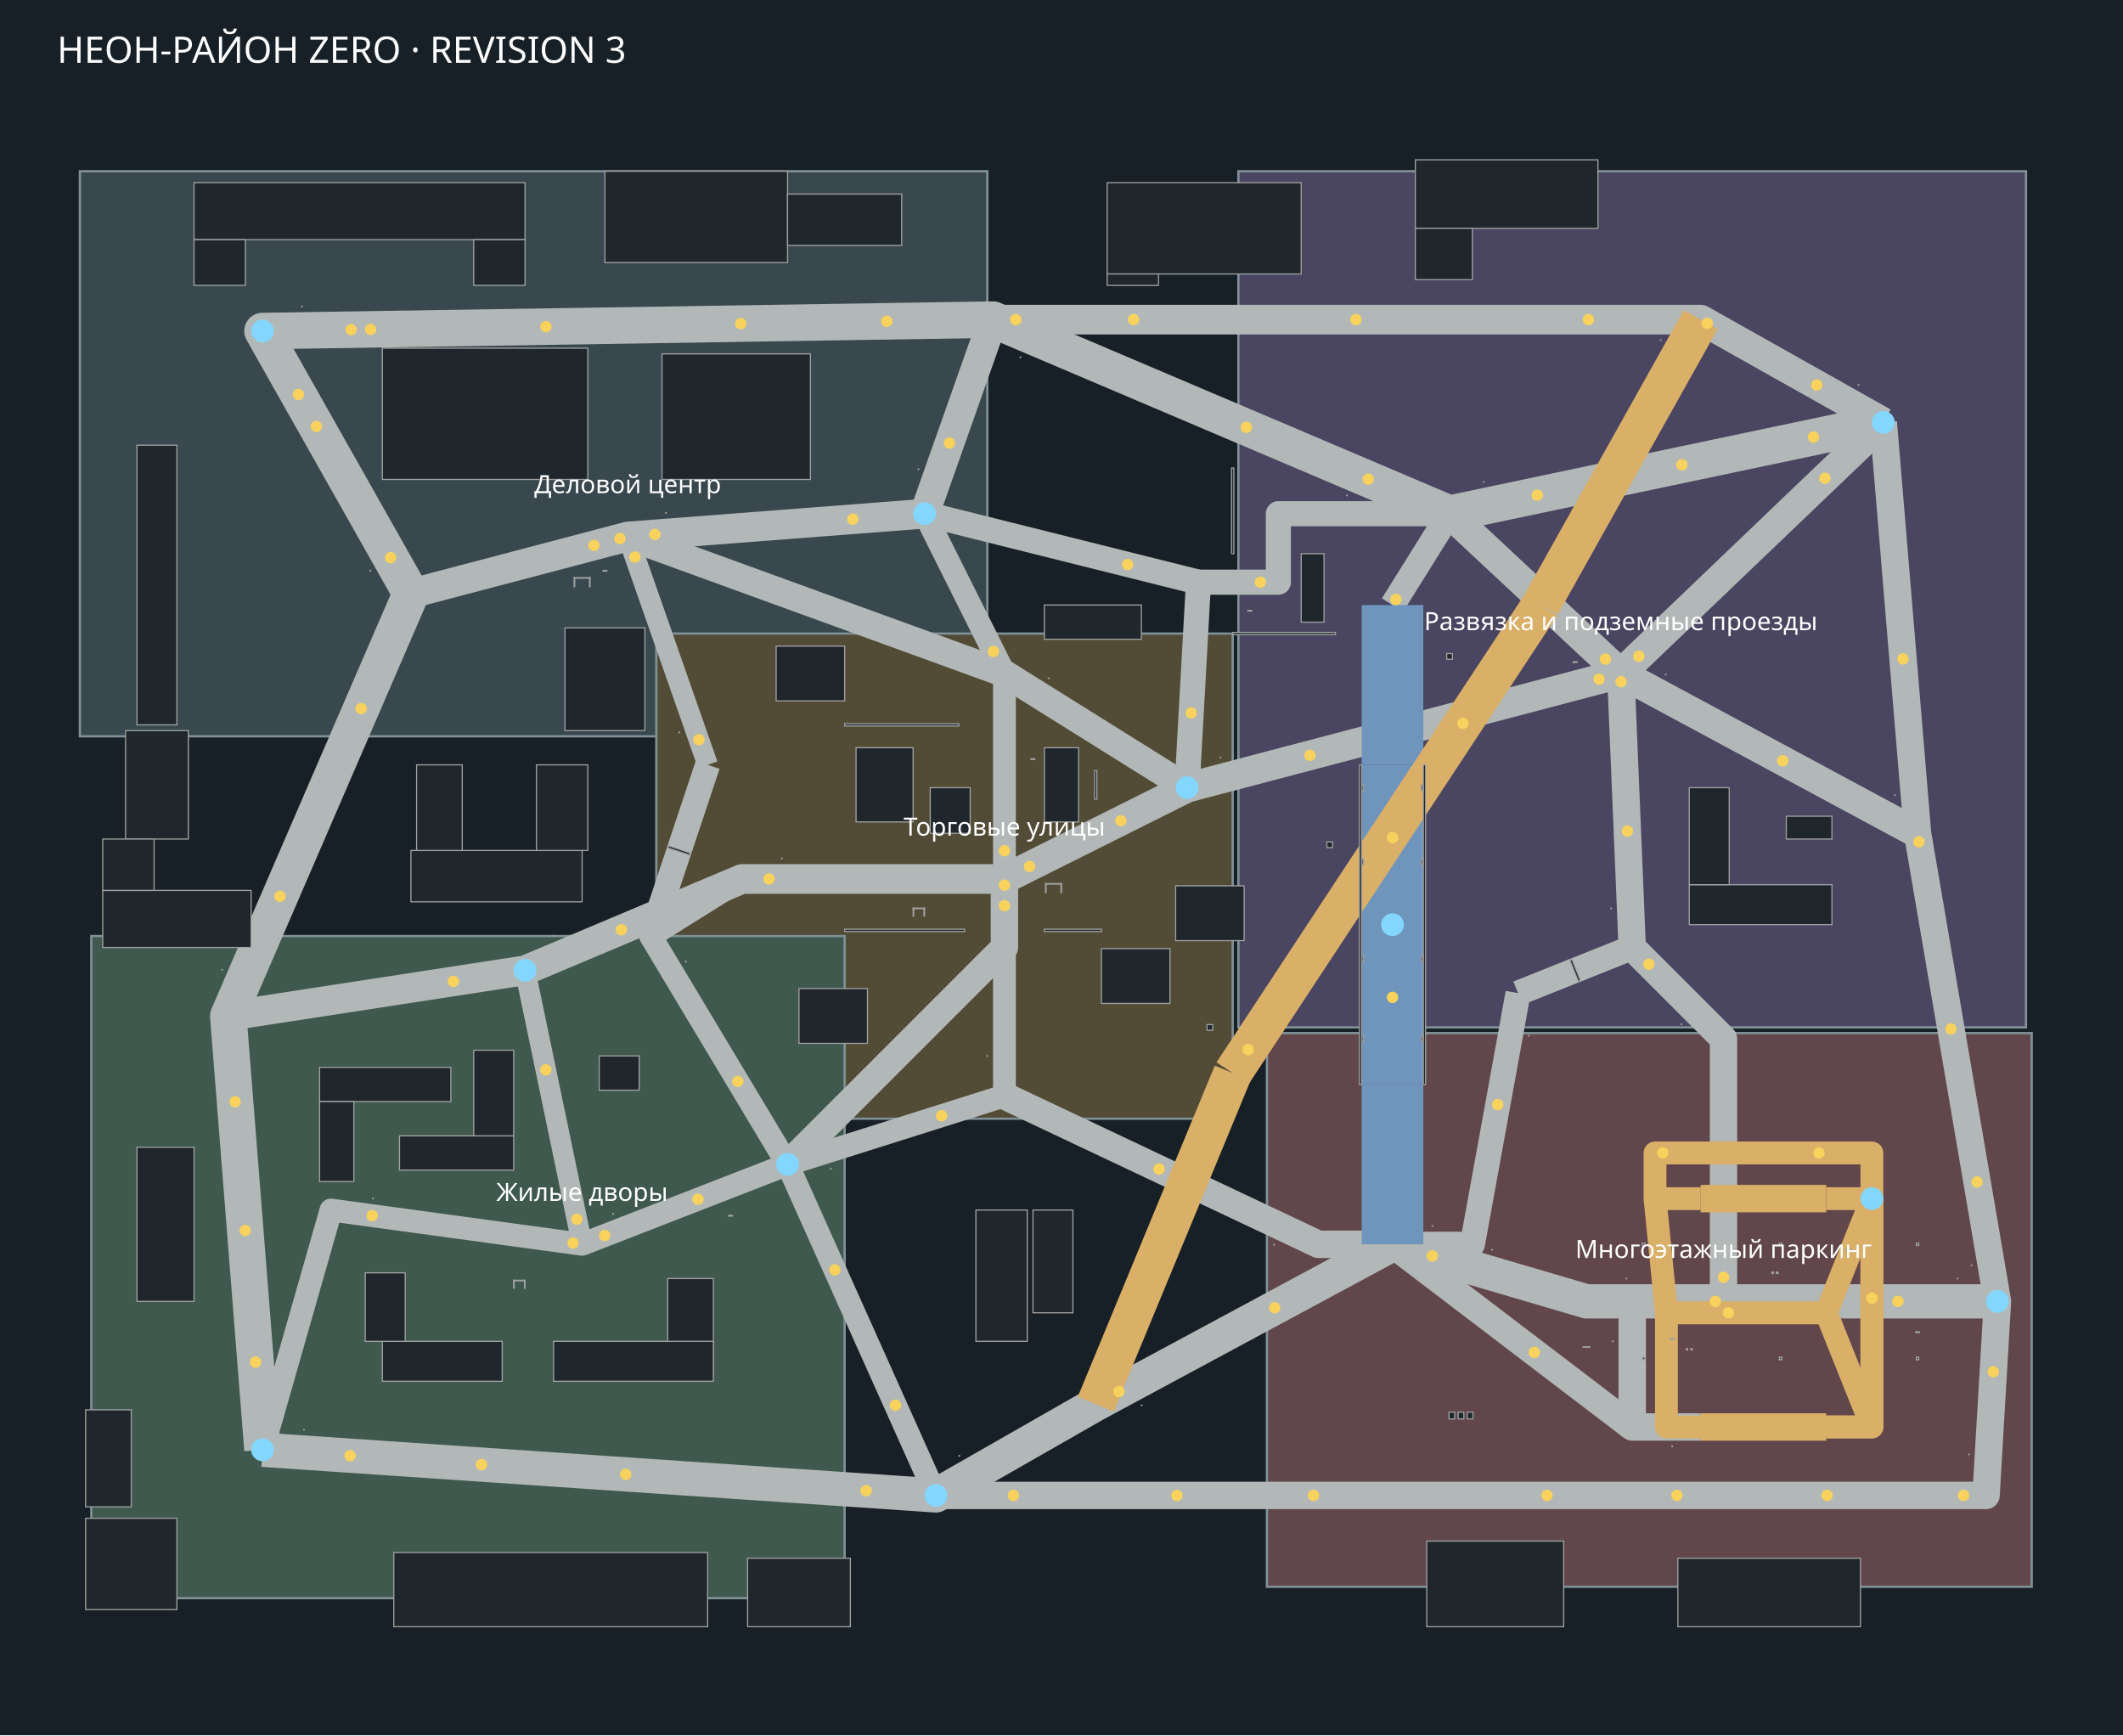
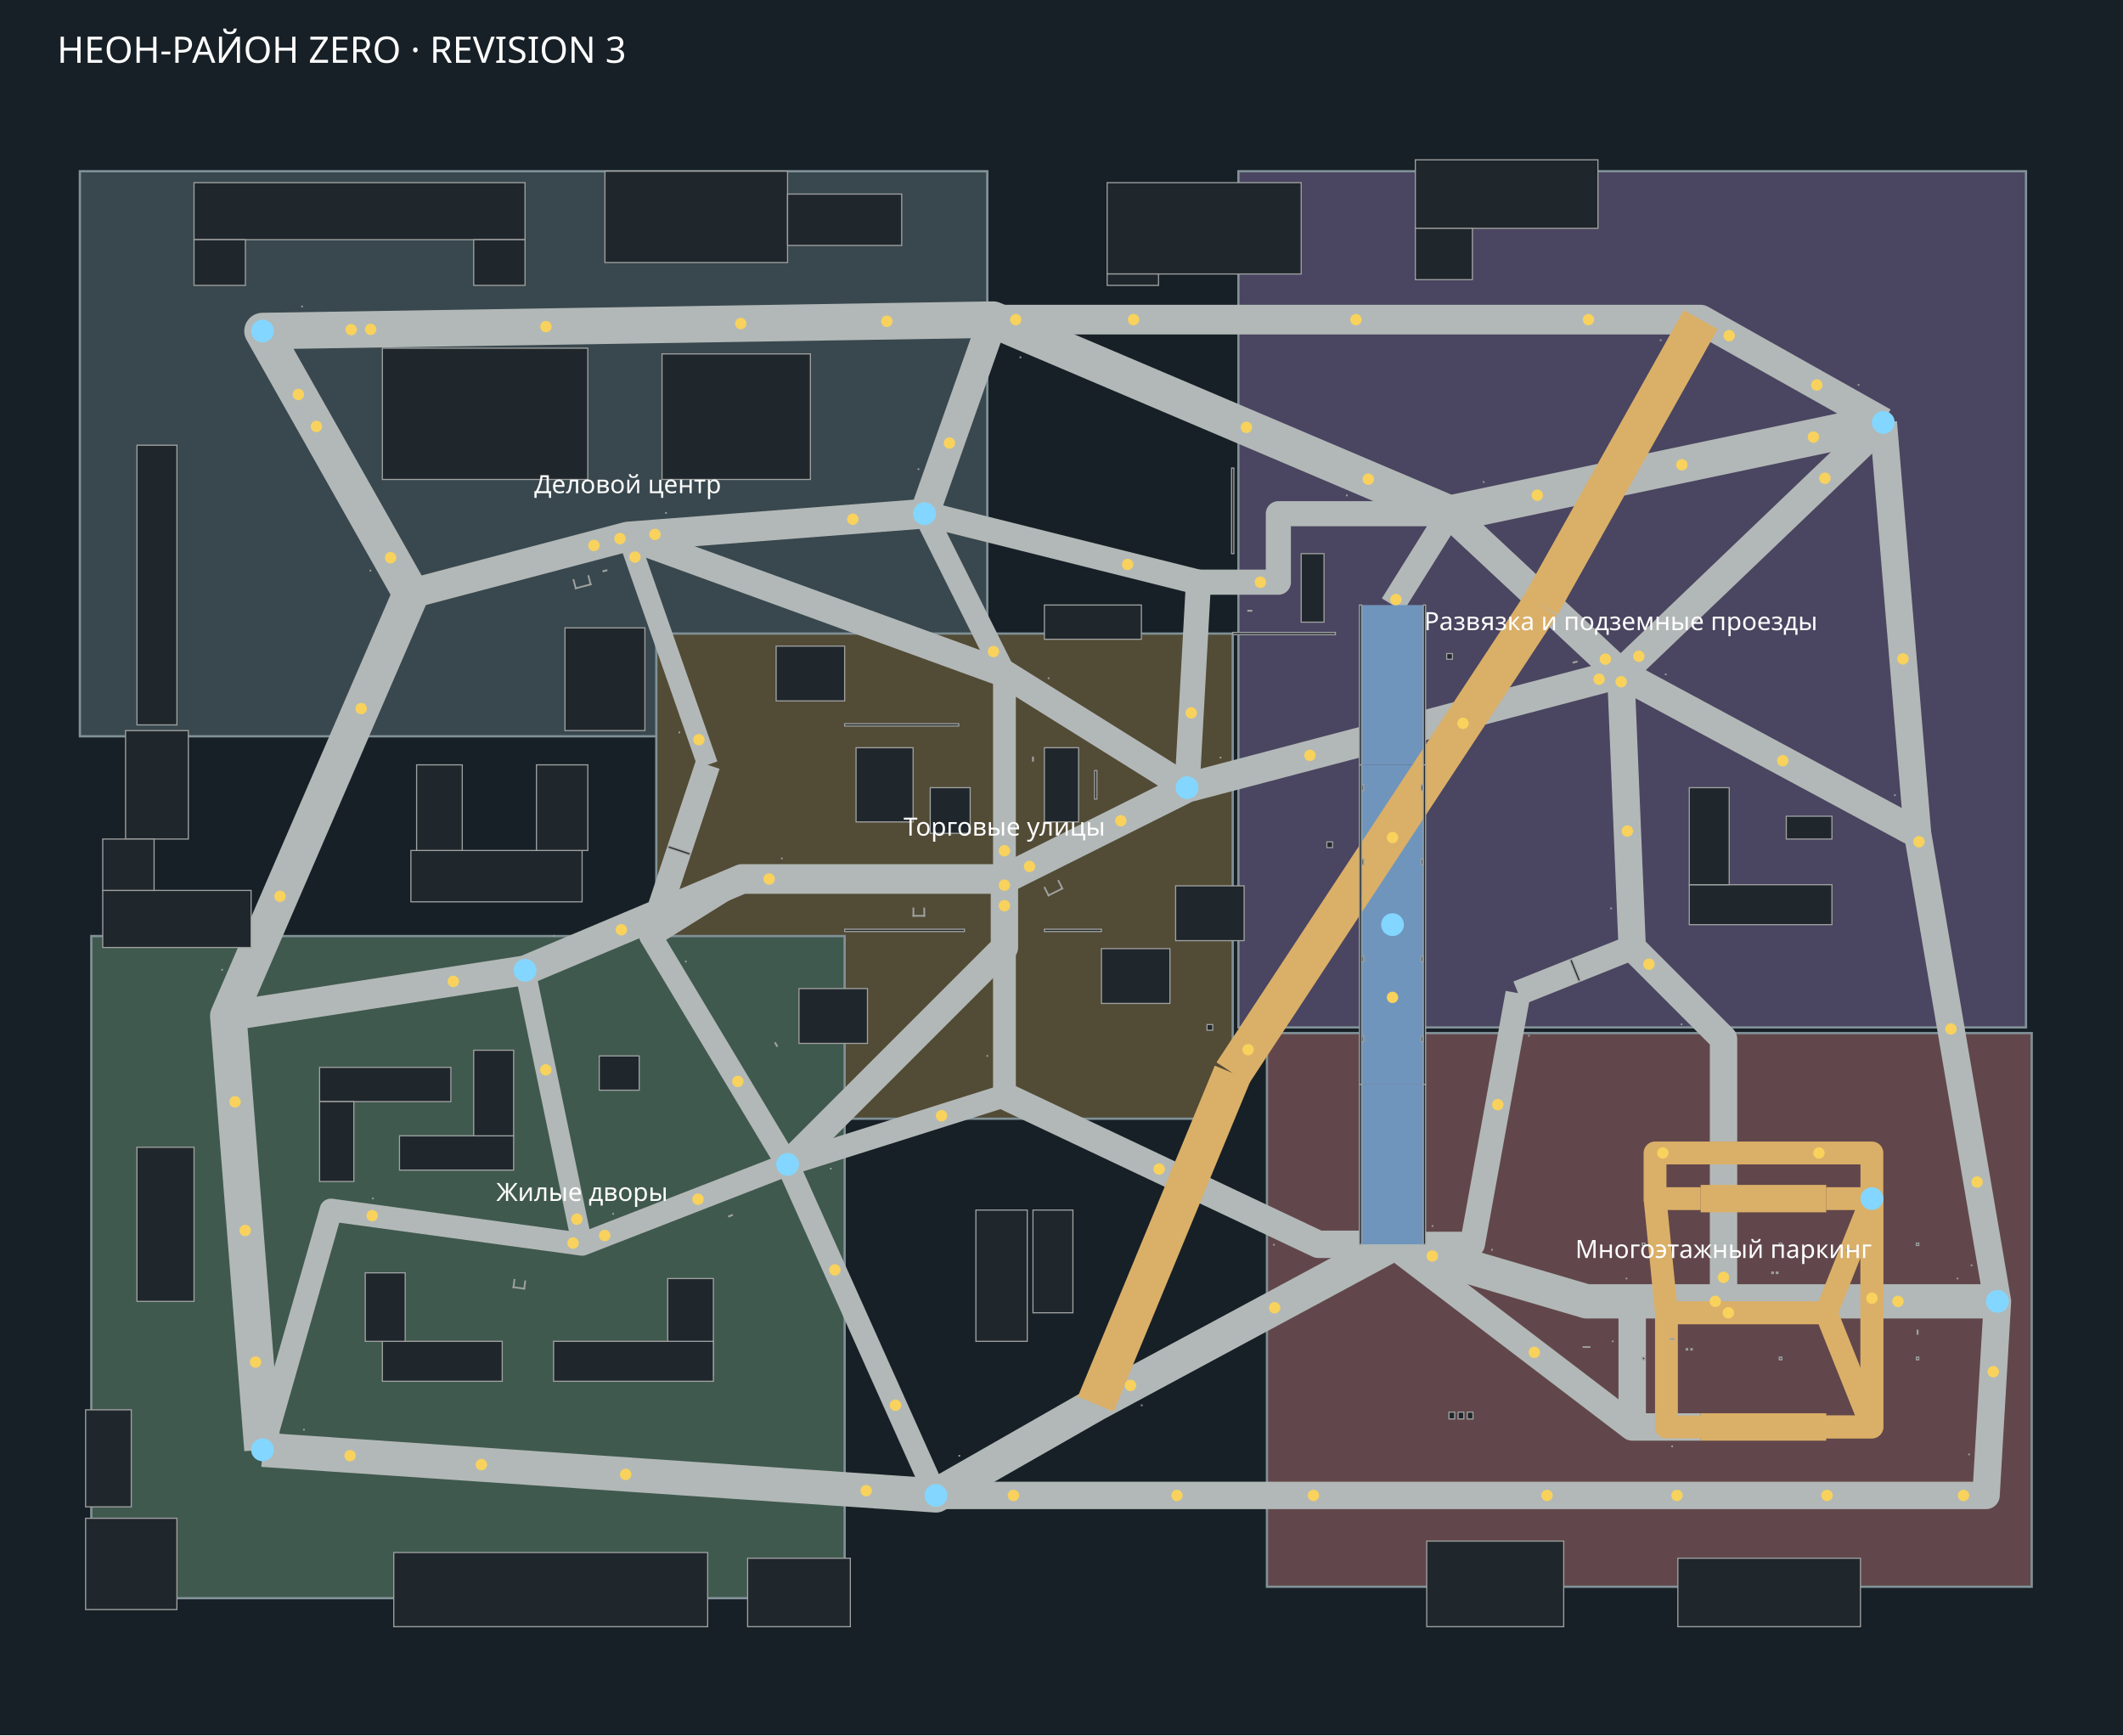
<svg xmlns="http://www.w3.org/2000/svg" viewBox="-30 -90 1860 1520">
  <rect x="-30" y="-90" width="1860" height="1520" fill="#172026" />
  <text x="20" y="-35" fill="white" font-size="32" font-family="sans-serif">НЕОН-РАЙОН ZERO · REVISION 3</text>
  <g transform="translate(0 1400) scale(1 -1)">
    <polygon points="40.0,845.0 835.0,845.0 835.0,1340.0 40.0,1340.0" fill="#39484e" stroke="#809197" stroke-width="2" />
    <polygon points="545.0,510.0 1050.0,510.0 1050.0,935.0 545.0,935.0" fill="#524b36" stroke="#809197" stroke-width="2" />
    <polygon points="50.0,90.0 710.0,90.0 710.0,670.0 50.0,670.0" fill="#40594e" stroke="#809197" stroke-width="2" />
    <polygon points="1055.0,590.0 1745.0,590.0 1745.0,1340.0 1055.0,1340.0" fill="#4a4560" stroke="#809197" stroke-width="2" />
    <polygon points="1080.0,100.0 1750.0,100.0 1750.0,585.0 1080.0,585.0" fill="#61474b" stroke="#809197" stroke-width="2" />
    <polyline points="200,220 790,180 930,260 1190,400 1360,350 1480,350 1600,350 1720,350" stroke="#b2b8b7" stroke-width="30" fill="none" stroke-linejoin="round" />
    <polyline points="790,180 1710,180 1720,350 1650,760 1620,1120" stroke="#b2b8b7" stroke-width="24" fill="none" stroke-linejoin="round" />
    <polyline points="200,220 170,600 330,970 200,1200 840,1210 1240,1040 1620,1120" stroke="#b2b8b7" stroke-width="32" fill="none" stroke-linejoin="round" />
    <polyline points="170,600 430,640 620,720 750,720 850,720 1010,800 1390,900 1650,760" stroke="#b2b8b7" stroke-width="26" fill="none" stroke-linejoin="round" />
    <polyline points="330,970 520,1020 780,1040 840,1210" stroke="#b2b8b7" stroke-width="26" fill="none" stroke-linejoin="round" />
    <polyline points="520,1020 850,900 1010,800" stroke="#b2b8b7" stroke-width="24" fill="none" stroke-linejoin="round" />
    <polyline points="850,720 850,900 780,1040" stroke="#b2b8b7" stroke-width="20" fill="none" stroke-linejoin="round" />
    <polyline points="620,720 540,670 660,470 850,530 850,720" stroke="#b2b8b7" stroke-width="20" fill="none" stroke-linejoin="round" />
    <polyline points="660,470 850,660 850,720" stroke="#b2b8b7" stroke-width="24" fill="none" stroke-linejoin="round" />
    <polyline points="200,220 260,430 480,400 660,470 790,180" stroke="#b2b8b7" stroke-width="20" fill="none" stroke-linejoin="round" />
    <polyline points="480,400 430,640" stroke="#b2b8b7" stroke-width="18" fill="none" stroke-linejoin="round" />
    <polyline points="1010,800 1020,980 1090,980 1090,1040 1240,1040 1190,960" stroke="#b2b8b7" stroke-width="22" fill="none" stroke-linejoin="round" />
    <polyline points="1020,980 780,1040" stroke="#b2b8b7" stroke-width="22" fill="none" stroke-linejoin="round" />
    <polyline points="1240,1040 1390,900 1620,1120" stroke="#b2b8b7" stroke-width="26" fill="none" stroke-linejoin="round" />
    <polyline points="1480,350 1480,580 1400,660 1390,900" stroke="#b2b8b7" stroke-width="24" fill="none" stroke-linejoin="round" />
    <polyline points="1190,400 1125,400 850,530" stroke="#b2b8b7" stroke-width="24" fill="none" stroke-linejoin="round" />
    <polyline points="1190,400 1400,240 1460,240" stroke="#b2b8b7" stroke-width="24" fill="none" stroke-linejoin="round" />
    <polyline points="1480,350 1400,350 1400,240" stroke="#b2b8b7" stroke-width="24" fill="none" stroke-linejoin="round" />
    <polyline points="1570,240 1610,240 1610,440 1610,480 1420,480 1420,440 1460,440" stroke="#daaf68" stroke-width="20" fill="none" stroke-linejoin="round" />
    <polyline points="1420,440 1430,340 1570,340 1610,240" stroke="#daaf68" stroke-width="20" fill="none" stroke-linejoin="round" />
    <polyline points="1570,440 1610,440 1610,240 1430,240 1430,340 1570,340 1610,440" stroke="#daaf68" stroke-width="20" fill="none" stroke-linejoin="round" />
    <polyline points="1620,1120 1460,1210 840,1210" stroke="#b2b8b7" stroke-width="26" fill="none" stroke-linejoin="round" />
    <polyline points="540,670 620,720" stroke="#b2b8b7" stroke-width="18" fill="none" stroke-linejoin="round" />
    <polyline points="590,820 520,1020" stroke="#b2b8b7" stroke-width="18" fill="none" stroke-linejoin="round" />
    <polyline points="1300,620 1260,400 1190,400" stroke="#b2b8b7" stroke-width="22" fill="none" stroke-linejoin="round" />
    <polyline points="1400,660 1480,580" stroke="#b2b8b7" stroke-width="22" fill="none" stroke-linejoin="round" />
    <polyline points="1190,960 1190,820" stroke="#7095bc" stroke-width="54" fill="none" stroke-linejoin="round" />
    <polyline points="1190,820 1190,680 1190,540" stroke="#7095bc" stroke-width="54" fill="none" stroke-linejoin="round" />
    <polyline points="1190,540 1190,400" stroke="#7095bc" stroke-width="54" fill="none" stroke-linejoin="round" />
    <polyline points="1460,240 1570,240" stroke="#daaf68" stroke-width="24" fill="none" stroke-linejoin="round" />
    <polyline points="1460,440 1570,440" stroke="#daaf68" stroke-width="24" fill="none" stroke-linejoin="round" />
    <polyline points="930,260 1050,550" stroke="#daaf68" stroke-width="34" fill="none" stroke-linejoin="round" />
    <polyline points="1050,550 1320,960" stroke="#daaf68" stroke-width="34" fill="none" stroke-linejoin="round" />
    <polyline points="1320,960 1460,1210" stroke="#daaf68" stroke-width="34" fill="none" stroke-linejoin="round" />
    <polyline points="540,670 590,820" stroke="#b2b8b7" stroke-width="22" fill="none" stroke-linejoin="round" />
    <polyline points="1300,620 1400,660" stroke="#b2b8b7" stroke-width="22" fill="none" stroke-linejoin="round" />
    <rect x="564.0" y="735.0" width="2.0" height="20.0" fill="#20272c" stroke="#a0a2a1" transform="rotate(71.56505 565.0 745.0)" />
    <rect x="1349.0" y="630.0" width="2.0" height="20.0" fill="#20272c" stroke="#a0a2a1" transform="rotate(21.80141 1350.0 640.0)" />
    <rect x="350.0" y="1080.0" width="95.0" height="95.0" fill="#20272c" stroke="#a0a2a1" transform="rotate(0 397.5 1127.5)" />
    <rect x="305.0" y="1070.0" width="180.0" height="115.0" fill="#20272c" stroke="#a0a2a1" transform="rotate(0 395.0 1127.5)" />
    <rect x="560.0" y="1090.0" width="90.0" height="75.0" fill="#20272c" stroke="#a0a2a1" transform="rotate(0 605.0 1127.5)" />
    <rect x="550.0" y="1070.0" width="130.0" height="110.0" fill="#20272c" stroke="#a0a2a1" transform="rotate(0 615.0 1125.0)" />
    <rect x="80.0" y="755.0" width="55.0" height="95.0" fill="#20272c" stroke="#a0a2a1" transform="rotate(0 107.5 802.5)" />
    <rect x="465.0" y="850.0" width="70.0" height="90.0" fill="#20272c" stroke="#a0a2a1" transform="rotate(0 500.0 895.0)" />
    <rect x="90.0" y="855.0" width="35.0" height="245.0" fill="#20272c" stroke="#a0a2a1" transform="rotate(0 107.5 977.5)" />
    <rect x="305.0" y="280.0" width="105.0" height="35.0" fill="#20272c" stroke="#a0a2a1" transform="rotate(0 357.5 297.5)" />
    <rect x="290.0" y="315.0" width="35.0" height="60.0" fill="#20272c" stroke="#a0a2a1" transform="rotate(0 307.5 345.0)" />
    <rect x="555.0" y="285.0" width="40.0" height="85.0" fill="#20272c" stroke="#a0a2a1" transform="rotate(0 575.0 327.5)" />
    <rect x="455.0" y="280.0" width="140.0" height="35.0" fill="#20272c" stroke="#a0a2a1" transform="rotate(0 525.0 297.5)" />
    <rect x="250.0" y="525.0" width="115.0" height="30.0" fill="#20272c" stroke="#a0a2a1" transform="rotate(0 307.5 540.0)" />
    <rect x="250.0" y="455.0" width="30.0" height="70.0" fill="#20272c" stroke="#a0a2a1" transform="rotate(0 265.0 490.0)" />
    <rect x="90.0" y="350.0" width="50.0" height="135.0" fill="#20272c" stroke="#a0a2a1" transform="rotate(0 115.0 417.5)" />
    <rect x="495.0" y="535.0" width="35.0" height="30.0" fill="#20272c" stroke="#a0a2a1" transform="rotate(0 512.5 550.0)" />
    <rect x="140.0" y="1280.0" width="290.0" height="50.0" fill="#20272c" stroke="#a0a2a1" transform="rotate(0 285.0 1305.0)" />
    <rect x="140.0" y="1240.0" width="45.0" height="40.0" fill="#20272c" stroke="#a0a2a1" transform="rotate(0 162.5 1260.0)" />
    <rect x="385.0" y="1240.0" width="45.0" height="40.0" fill="#20272c" stroke="#a0a2a1" transform="rotate(0 407.5 1260.0)" />
    <rect x="500.0" y="1260.0" width="160.0" height="80.0" fill="#20272c" stroke="#a0a2a1" transform="rotate(0 580.0 1300.0)" />
    <rect x="660.0" y="1275.0" width="100.0" height="45.0" fill="#20272c" stroke="#a0a2a1" transform="rotate(0 710.0 1297.5)" />
    <rect x="940.0" y="1250.0" width="170.0" height="80.0" fill="#20272c" stroke="#a0a2a1" transform="rotate(0 1025.0 1290.0)" />
    <rect x="940.0" y="1240.0" width="45.0" height="10.0" fill="#20272c" stroke="#a0a2a1" transform="rotate(0 962.5 1245.0)" />
    <rect x="1210.0" y="1290.0" width="160.0" height="60.0" fill="#20272c" stroke="#a0a2a1" transform="rotate(0 1290.0 1320.0)" />
    <rect x="1210.0" y="1245.0" width="50.0" height="45.0" fill="#20272c" stroke="#a0a2a1" transform="rotate(0 1235.0 1267.5)" />
    <rect x="60.0" y="660.0" width="130.0" height="50.0" fill="#20272c" stroke="#a0a2a1" transform="rotate(0 125.0 685.0)" />
    <rect x="60.0" y="710.0" width="45.0" height="45.0" fill="#20272c" stroke="#a0a2a1" transform="rotate(0 82.5 732.5)" />
    <rect x="330.0" y="700.0" width="150.0" height="45.0" fill="#20272c" stroke="#a0a2a1" transform="rotate(0 405.0 722.5)" />
    <rect x="335.0" y="745.0" width="40.0" height="75.0" fill="#20272c" stroke="#a0a2a1" transform="rotate(0 355.0 782.5)" />
    <rect x="440.0" y="745.0" width="45.0" height="75.0" fill="#20272c" stroke="#a0a2a1" transform="rotate(0 462.5 782.5)" />
    <rect x="885.0" y="930.0" width="85.0" height="30.0" fill="#20272c" stroke="#a0a2a1" transform="rotate(0 927.5 945.0)" />
    <rect x="1450.0" y="680.0" width="125.0" height="35.0" fill="#20272c" stroke="#a0a2a1" transform="rotate(0 1512.5 697.5)" />
    <rect x="1450.0" y="715.0" width="35.0" height="85.0" fill="#20272c" stroke="#a0a2a1" transform="rotate(0 1467.5 757.5)" />
    <rect x="1535.0" y="755.0" width="40.0" height="20.0" fill="#20272c" stroke="#a0a2a1" transform="rotate(0 1555.0 765.0)" />
    <rect x="320.0" y="465.0" width="100.0" height="30.0" fill="#20272c" stroke="#a0a2a1" transform="rotate(0 370.0 480.0)" />
    <rect x="385.0" y="495.0" width="35.0" height="75.0" fill="#20272c" stroke="#a0a2a1" transform="rotate(0 402.5 532.5)" />
    <rect x="825.0" y="315.0" width="45.0" height="115.0" fill="#20272c" stroke="#a0a2a1" transform="rotate(0 847.5 372.5)" />
    <rect x="875.0" y="340.0" width="35.0" height="90.0" fill="#20272c" stroke="#a0a2a1" transform="rotate(0 892.5 385.0)" />
    <rect x="45.0" y="80.0" width="80.0" height="80.0" fill="#20272c" stroke="#a0a2a1" transform="rotate(0 85.0 120.0)" />
    <rect x="45.0" y="170.0" width="40.0" height="85.0" fill="#20272c" stroke="#a0a2a1" transform="rotate(0 65.0 212.5)" />
    <rect x="315.0" y="65.0" width="275.0" height="65.0" fill="#20272c" stroke="#a0a2a1" transform="rotate(0 452.5 97.5)" />
    <rect x="625.0" y="65.0" width="90.0" height="60.0" fill="#20272c" stroke="#a0a2a1" transform="rotate(0 670.0 95.0)" />
    <rect x="1220.0" y="65.0" width="120.0" height="75.0" fill="#20272c" stroke="#a0a2a1" transform="rotate(0 1280.0 102.5)" />
    <rect x="1440.0" y="65.0" width="160.0" height="60.0" fill="#20272c" stroke="#a0a2a1" transform="rotate(0 1520.0 95.0)" />
    <rect x="710.0" y="674.0" width="105.0" height="2.0" fill="#20272c" stroke="#a0a2a1" transform="rotate(0.0 762.5 675.0)" />
    <rect x="885.0" y="674.0" width="50.0" height="2.0" fill="#20272c" stroke="#a0a2a1" transform="rotate(0.0 910.0 675.0)" />
    <rect x="710.0" y="854.0" width="100.0" height="2.0" fill="#20272c" stroke="#a0a2a1" transform="rotate(0.0 760.0 855.0)" />
    <rect x="917.5" y="801.5" width="25.0" height="2.0" fill="#20272c" stroke="#a0a2a1" transform="rotate(90.0 930.0 802.5)" />
    <rect x="720.0" y="770.0" width="50.0" height="65.0" fill="#20272c" stroke="#a0a2a1" transform="rotate(0 745.0 802.5)" />
    <rect x="885.0" y="770.0" width="30.0" height="65.0" fill="#20272c" stroke="#a0a2a1" transform="rotate(0 900.0 802.5)" />
    <rect x="785.0" y="760.0" width="35.0" height="40.0" fill="#20272c" stroke="#a0a2a1" transform="rotate(0 802.5 780.0)" />
    <rect x="670.0" y="576.0" width="60.0" height="48.0" fill="#20272c" stroke="#a0a2a1" transform="rotate(0 700.0 600.0)" />
    <rect x="935.0" y="611.0" width="60.0" height="48.0" fill="#20272c" stroke="#a0a2a1" transform="rotate(0 965.0 635.0)" />
    <rect x="1000.0" y="666.0" width="60.0" height="48.0" fill="#20272c" stroke="#a0a2a1" transform="rotate(0 1030.0 690.0)" />
    <rect x="650.0" y="876.0" width="60.0" height="48.0" fill="#20272c" stroke="#a0a2a1" transform="rotate(0 680.0 900.0)" />
    <rect x="1012.5" y="1041.5" width="75.0" height="2.0" fill="#20272c" stroke="#a0a2a1" transform="rotate(90.0 1050.0 1042.5)" />
    <rect x="1050.0" y="934.0" width="90.0" height="2.0" fill="#20272c" stroke="#a0a2a1" transform="rotate(0.0 1095.0 935.0)" />
    <rect x="1110.0" y="945.0" width="20.0" height="60.0" fill="#20272c" stroke="#a0a2a1" transform="rotate(0 1120.0 975.0)" />
    <rect x="1022.0" y="679.0" width="280.0" height="2.0" fill="#20272c" stroke="#a0a2a1" transform="rotate(90.0 1162.0 680.0)" />
    <rect x="1078.0" y="679.0" width="280.0" height="2.0" fill="#20272c" stroke="#a0a2a1" transform="rotate(90.0 1218.0 680.0)" />
+     <rect x="1092.0" y="469.0" width="140.0" height="2.0" fill="#20272c" stroke="#a0a2a1" transform="rotate(90.0 1162.0 470.0)" />
+     <rect x="1148.0" y="469.0" width="140.0" height="2.0" fill="#20272c" stroke="#a0a2a1" transform="rotate(90.0 1218.0 470.0)" />
+     <rect x="1092.0" y="889.0" width="140.0" height="2.0" fill="#20272c" stroke="#a0a2a1" transform="rotate(90.0 1162.0 890.0)" />
+     <rect x="1148.0" y="889.0" width="140.0" height="2.0" fill="#20272c" stroke="#a0a2a1" transform="rotate(90.0 1218.0 890.0)" />
    <rect x="1409.0" y="299.0" width="2.0" height="2.0" fill="#20272c" stroke="#a0a2a1" transform="rotate(0 1410.0 300.0)" />
    <rect x="1409.0" y="299.0" width="2.0" height="2.0" fill="#20272c" stroke="#a0a2a1" transform="rotate(0 1410.0 300.0)" />
    <rect x="1409.0" y="399.0" width="2.0" height="2.0" fill="#20272c" stroke="#a0a2a1" transform="rotate(0 1410.0 400.0)" />
    <rect x="1409.0" y="399.0" width="2.0" height="2.0" fill="#20272c" stroke="#a0a2a1" transform="rotate(0 1410.0 400.0)" />
    <rect x="1529.0" y="299.0" width="2.0" height="2.0" fill="#20272c" stroke="#a0a2a1" transform="rotate(0 1530.0 300.0)" />
    <rect x="1529.0" y="299.0" width="2.0" height="2.0" fill="#20272c" stroke="#a0a2a1" transform="rotate(0 1530.0 300.0)" />
    <rect x="1529.0" y="399.0" width="2.0" height="2.0" fill="#20272c" stroke="#a0a2a1" transform="rotate(0 1530.0 400.0)" />
    <rect x="1529.0" y="399.0" width="2.0" height="2.0" fill="#20272c" stroke="#a0a2a1" transform="rotate(0 1530.0 400.0)" />
    <rect x="1649.0" y="299.0" width="2.0" height="2.0" fill="#20272c" stroke="#a0a2a1" transform="rotate(0 1650.0 300.0)" />
    <rect x="1649.0" y="299.0" width="2.0" height="2.0" fill="#20272c" stroke="#a0a2a1" transform="rotate(0 1650.0 300.0)" />
    <rect x="1649.0" y="399.0" width="2.0" height="2.0" fill="#20272c" stroke="#a0a2a1" transform="rotate(0 1650.0 400.0)" />
    <rect x="1649.0" y="399.0" width="2.0" height="2.0" fill="#20272c" stroke="#a0a2a1" transform="rotate(0 1650.0 400.0)" />
    <rect x="1027.5" y="587.5" width="5.0" height="5.0" fill="#20272c" stroke="#a0a2a1" transform="rotate(0 1030.0 590.0)" />
    <rect x="1132.5" y="747.5" width="5.0" height="5.0" fill="#20272c" stroke="#a0a2a1" transform="rotate(0 1135.0 750.0)" />
    <rect x="1237.5" y="912.5" width="5.0" height="5.0" fill="#20272c" stroke="#a0a2a1" transform="rotate(0 1240.0 915.0)" />
    <rect x="236.048" y="237.362" width="0.45" height="0.45" fill="#20272c" stroke="#a0a2a1" transform="rotate(0 236.2727 237.5867)" />
    <rect x="810.241" y="214.505" width="0.45" height="0.45" fill="#20272c" stroke="#a0a2a1" transform="rotate(0 810.4657 214.7297)" />
    <rect x="970.073" y="258.759" width="0.45" height="0.45" fill="#20272c" stroke="#a0a2a1" transform="rotate(0 970.2985 258.9841)" />
    <rect x="1276.964" y="394.978" width="0.45" height="0.45" fill="#20272c" stroke="#a0a2a1" transform="rotate(0 1277.189 395.2032)" />
    <rect x="1394.775" y="369.775" width="0.45" height="0.45" fill="#20272c" stroke="#a0a2a1" transform="rotate(0 1395.0 370.0)" />
    <rect x="1684.775" y="369.775" width="0.45" height="0.45" fill="#20272c" stroke="#a0a2a1" transform="rotate(0 1685.0 370.0)" />
    <rect x="1694.86" y="215.713" width="0.45" height="0.45" fill="#20272c" stroke="#a0a2a1" transform="rotate(0 1695.085 215.9379)" />
    <rect x="1697.127" y="381.415" width="0.45" height="0.45" fill="#20272c" stroke="#a0a2a1" transform="rotate(0 1697.352 381.6397)" />
    <rect x="1629.927" y="793.242" width="0.45" height="0.45" fill="#20272c" stroke="#a0a2a1" transform="rotate(0 1630.152 793.4673)" />
    <rect x="164.392" y="640.235" width="0.45" height="0.45" fill="#20272c" stroke="#a0a2a1" transform="rotate(0 164.6169 640.4601)" />
    <rect x="294.271" y="989.911" width="0.45" height="0.45" fill="#20272c" stroke="#a0a2a1" transform="rotate(0 294.4962 990.1365)" />
    <rect x="234.443" y="1221.319" width="0.45" height="0.45" fill="#20272c" stroke="#a0a2a1" transform="rotate(0 234.6676 1221.544)" />
    <rect x="863.773" y="1176.758" width="0.45" height="0.45" fill="#20272c" stroke="#a0a2a1" transform="rotate(0 863.9976 1176.983)" />
    <rect x="1269.698" y="1067.535" width="0.45" height="0.45" fill="#20272c" stroke="#a0a2a1" transform="rotate(0 1269.923 1067.76)" />
    <rect x="455.047" y="669.946" width="0.45" height="0.45" fill="#20272c" stroke="#a0a2a1" transform="rotate(0 455.2722 670.1714)" />
    <rect x="654.775" y="737.775" width="0.45" height="0.45" fill="#20272c" stroke="#a0a2a1" transform="rotate(0 655.0 738.0)" />
    <rect x="1039.042" y="826.09" width="0.45" height="0.45" fill="#20272c" stroke="#a0a2a1" transform="rotate(0 1039.267 826.3146)" />
    <rect x="1429.125" y="899.03" width="0.45" height="0.45" fill="#20272c" stroke="#a0a2a1" transform="rotate(0 1429.35 899.255)" />
    <rect x="553.291" y="1040.406" width="0.45" height="0.45" fill="#20272c" stroke="#a0a2a1" transform="rotate(0 553.5164 1040.631)" />
    <rect x="774.45" y="1078.77" width="0.45" height="0.45" fill="#20272c" stroke="#a0a2a1" transform="rotate(0 774.6749 1078.995)" />
    <rect x="888.465" y="895.641" width="0.45" height="0.45" fill="#20272c" stroke="#a0a2a1" transform="rotate(0 888.6899 895.866)" />
    <rect x="570.645" y="647.48" width="0.45" height="0.45" fill="#20272c" stroke="#a0a2a1" transform="rotate(0 570.8697 647.7052)" />
    <rect x="697.667" y="466.011" width="0.45" height="0.45" fill="#20272c" stroke="#a0a2a1" transform="rotate(0 697.8924 466.2359)" />
    <rect x="834.775" y="564.775" width="0.45" height="0.45" fill="#20272c" stroke="#a0a2a1" transform="rotate(0 835.0 565.0)" />
    <rect x="296.481" y="439.908" width="0.45" height="0.45" fill="#20272c" stroke="#a0a2a1" transform="rotate(0 296.7058 440.1335)" />
    <rect x="506.958" y="426.441" width="0.45" height="0.45" fill="#20272c" stroke="#a0a2a1" transform="rotate(0 507.1835 426.6657)" />
    <rect x="1149.775" y="1055.775" width="0.45" height="0.45" fill="#20272c" stroke="#a0a2a1" transform="rotate(0 1150.0 1056.0)" />
    <rect x="1443.005" y="592.503" width="0.45" height="0.45" fill="#20272c" stroke="#a0a2a1" transform="rotate(0 1443.23 592.7279)" />
    <rect x="1381.333" y="694.037" width="0.45" height="0.45" fill="#20272c" stroke="#a0a2a1" transform="rotate(0 1381.558 694.2619)" />
    <rect x="1085.867" y="399.364" width="0.45" height="0.45" fill="#20272c" stroke="#a0a2a1" transform="rotate(0 1086.092 399.5891)" />
    <rect x="1434.775" y="222.775" width="0.45" height="0.45" fill="#20272c" stroke="#a0a2a1" transform="rotate(0 1435.0 223.0)" />
    <rect x="1382.775" y="314.775" width="0.45" height="0.45" fill="#20272c" stroke="#a0a2a1" transform="rotate(0 1383.0 315.0)" />
    <rect x="1598.095" y="1152.623" width="0.45" height="0.45" fill="#20272c" stroke="#a0a2a1" transform="rotate(0 1598.32 1152.848)" />
    <rect x="1424.775" y="1191.775" width="0.45" height="0.45" fill="#20272c" stroke="#a0a2a1" transform="rotate(0 1425.0 1192.0)" />
    <rect x="564.999" y="848.185" width="0.45" height="0.45" fill="#20272c" stroke="#a0a2a1" transform="rotate(0 565.2237 848.4101)" />
    <rect x="1309.256" y="582.477" width="0.45" height="0.45" fill="#20272c" stroke="#a0a2a1" transform="rotate(0 1309.481 582.7024)" />
    <rect x="1224.775" y="415.775" width="0.45" height="0.45" fill="#20272c" stroke="#a0a2a1" transform="rotate(0 1225.0 416.0)" />
-     <rect x="498.3" y="989.675" width="3.4" height="0.65" fill="#20272c" stroke="#a0a2a1" transform="rotate(0 500.0 990.0)" />
-     <rect x="473.0" y="983.5" width="14.0" height="0.5" fill="#20272c" stroke="#a0a2a1" transform="rotate(0 480.0 983.75)" />
-     <rect x="473.0" y="976.0" width="0.5" height="8.0" fill="#20272c" stroke="#a0a2a1" transform="rotate(0 473.25 980.0)" />
-     <rect x="486.5" y="976.0" width="0.5" height="8.0" fill="#20272c" stroke="#a0a2a1" transform="rotate(0 486.75 980.0)" />
-     <rect x="770.0" y="694.0" width="10.0" height="0.5" fill="#20272c" stroke="#a0a2a1" transform="rotate(0 775.0 694.25)" />
-     <rect x="770.0" y="687.5" width="0.5" height="7.0" fill="#20272c" stroke="#a0a2a1" transform="rotate(0 770.25 691.0)" />
-     <rect x="779.5" y="687.5" width="0.5" height="7.0" fill="#20272c" stroke="#a0a2a1" transform="rotate(0 779.75 691.0)" />
-     <rect x="886.0" y="715.5" width="14.0" height="0.5" fill="#20272c" stroke="#a0a2a1" transform="rotate(0 893.0 715.75)" />
-     <rect x="886.0" y="708.0" width="0.5" height="8.0" fill="#20272c" stroke="#a0a2a1" transform="rotate(0 886.25 712.0)" />
-     <rect x="899.5" y="708.0" width="0.5" height="8.0" fill="#20272c" stroke="#a0a2a1" transform="rotate(0 899.75 712.0)" />
-     <rect x="873.3" y="824.675" width="3.4" height="0.65" fill="#20272c" stroke="#a0a2a1" transform="rotate(0 875.0 825.0)" />
-     <rect x="420.0" y="368.0" width="10.0" height="0.5" fill="#20272c" stroke="#a0a2a1" transform="rotate(0 425.0 368.25)" />
-     <rect x="420.0" y="361.5" width="0.5" height="7.0" fill="#20272c" stroke="#a0a2a1" transform="rotate(0 420.25 365.0)" />
-     <rect x="429.5" y="361.5" width="0.5" height="7.0" fill="#20272c" stroke="#a0a2a1" transform="rotate(0 429.75 365.0)" />
-     <rect x="608.3" y="424.675" width="3.4" height="0.65" fill="#20272c" stroke="#a0a2a1" transform="rotate(0 610.0 425.0)" />
-     <rect x="1063.3" y="954.675" width="3.4" height="0.65" fill="#20272c" stroke="#a0a2a1" transform="rotate(0 1065.0 955.0)" />
-     <rect x="1433.3" y="316.675" width="3.4" height="0.65" fill="#20272c" stroke="#a0a2a1" transform="rotate(0 1435.0 317.0)" />
-     <rect x="1447.4" y="307.45" width="1.2" height="1.1" fill="#20272c" stroke="#a0a2a1" transform="rotate(0 1448.0 308.0)" />
-     <rect x="1451.4" y="307.45" width="1.2" height="1.1" fill="#20272c" stroke="#a0a2a1" transform="rotate(0 1452.0 308.0)" />
-     <rect x="1587.4" y="394.45" width="1.2" height="1.1" fill="#20272c" stroke="#a0a2a1" transform="rotate(0 1588.0 395.0)" />
-     <rect x="1591.4" y="394.45" width="1.2" height="1.1" fill="#20272c" stroke="#a0a2a1" transform="rotate(0 1592.0 395.0)" />
-     <rect x="1348.3" y="909.675" width="3.4" height="0.65" fill="#20272c" stroke="#a0a2a1" transform="rotate(0 1350.0 910.0)" />
-     <rect x="1522.4" y="374.45" width="1.2" height="1.1" fill="#20272c" stroke="#a0a2a1" transform="rotate(0 1523.0 375.0)" />
-     <rect x="1526.4" y="374.45" width="1.2" height="1.1" fill="#20272c" stroke="#a0a2a1" transform="rotate(0 1527.0 375.0)" />
-     <rect x="1522.4" y="374.45" width="1.2" height="1.1" fill="#20272c" stroke="#a0a2a1" transform="rotate(0 1523.0 375.0)" />
-     <rect x="1526.4" y="374.45" width="1.2" height="1.1" fill="#20272c" stroke="#a0a2a1" transform="rotate(0 1527.0 375.0)" />
-     <rect x="1648.3" y="322.675" width="3.4" height="0.65" fill="#20272c" stroke="#a0a2a1" transform="rotate(0 1650.0 323.0)" />
+     <rect x="498.3" y="989.675" width="3.4" height="0.65" fill="#20272c" stroke="#a0a2a1" transform="rotate(-165.2564 500.0 990.0)" />
+     <rect x="473.954" y="976.123" width="14.0" height="0.5" fill="#20272c" stroke="#a0a2a1" transform="rotate(-165.2564 480.9543 976.3735)" />
+     <rect x="486.278" y="977.718" width="0.5" height="8.0" fill="#20272c" stroke="#a0a2a1" transform="rotate(-165.2564 486.5278 981.7178)" />
+     <rect x="473.222" y="974.282" width="0.5" height="8.0" fill="#20272c" stroke="#a0a2a1" transform="rotate(-165.2564 473.4722 978.2822)" />
+     <rect x="770.0" y="687.5" width="10.0" height="0.5" fill="#20272c" stroke="#a0a2a1" transform="rotate(-180.0 775.0 687.75)" />
+     <rect x="779.5" y="687.5" width="0.5" height="7.0" fill="#20272c" stroke="#a0a2a1" transform="rotate(-180.0 779.75 691.0)" />
+     <rect x="770.0" y="687.5" width="0.5" height="7.0" fill="#20272c" stroke="#a0a2a1" transform="rotate(-180.0 770.25 691.0)" />
+     <rect x="887.677" y="708.396" width="14.0" height="0.5" fill="#20272c" stroke="#a0a2a1" transform="rotate(-153.4349 894.6771 708.6459)" />
+     <rect x="898.787" y="711.019" width="0.5" height="8.0" fill="#20272c" stroke="#a0a2a1" transform="rotate(-153.4349 899.0374 715.0187)" />
+     <rect x="886.713" y="704.981" width="0.5" height="8.0" fill="#20272c" stroke="#a0a2a1" transform="rotate(-153.4349 886.9626 708.9813)" />
+     <rect x="873.3" y="824.675" width="3.4" height="0.65" fill="#20272c" stroke="#a0a2a1" transform="rotate(-90.0 875.0 825.0)" />
+     <rect x="648.3" y="574.675" width="3.4" height="0.65" fill="#20272c" stroke="#a0a2a1" transform="rotate(-59.03624 650.0 575.0)" />
+     <rect x="419.561" y="361.53" width="10.0" height="0.5" fill="#20272c" stroke="#a0a2a1" transform="rotate(172.2348 424.5609 361.7798)" />
+     <rect x="429.456" y="360.858" width="0.5" height="7.0" fill="#20272c" stroke="#a0a2a1" transform="rotate(172.2348 429.7064 364.3582)" />
+     <rect x="420.044" y="362.142" width="0.5" height="7.0" fill="#20272c" stroke="#a0a2a1" transform="rotate(172.2348 420.2936 365.6418)" />
+     <rect x="608.3" y="424.675" width="3.4" height="0.65" fill="#20272c" stroke="#a0a2a1" transform="rotate(-158.7495 610.0 425.0)" />
+     <rect x="1063.3" y="954.675" width="3.4" height="0.65" fill="#20272c" stroke="#a0a2a1" transform="rotate(-180.0 1065.0 955.0)" />
+     <rect x="1433.3" y="316.675" width="3.4" height="0.65" fill="#20272c" stroke="#a0a2a1" transform="rotate(-180.0 1435.0 317.0)" />
+     <rect x="1451.4" y="307.45" width="1.2" height="1.1" fill="#20272c" stroke="#a0a2a1" transform="rotate(-180.0 1452.0 308.0)" />
+     <rect x="1447.4" y="307.45" width="1.2" height="1.1" fill="#20272c" stroke="#a0a2a1" transform="rotate(-180.0 1448.0 308.0)" />
+     <rect x="1587.4" y="394.45" width="1.2" height="1.1" fill="#20272c" stroke="#a0a2a1" transform="rotate(-0.0 1588.0 395.0)" />
+     <rect x="1591.4" y="394.45" width="1.2" height="1.1" fill="#20272c" stroke="#a0a2a1" transform="rotate(-0.0 1592.0 395.0)" />
+     <rect x="1348.3" y="909.675" width="3.4" height="0.65" fill="#20272c" stroke="#a0a2a1" transform="rotate(14.74356 1350.0 910.0)" />
+     <rect x="1522.4" y="374.45" width="1.2" height="1.1" fill="#20272c" stroke="#a0a2a1" transform="rotate(-0.0 1523.0 375.0)" />
+     <rect x="1526.4" y="374.45" width="1.2" height="1.1" fill="#20272c" stroke="#a0a2a1" transform="rotate(-0.0 1527.0 375.0)" />
+     <rect x="1522.4" y="374.45" width="1.2" height="1.1" fill="#20272c" stroke="#a0a2a1" transform="rotate(-0.0 1523.0 375.0)" />
+     <rect x="1526.4" y="374.45" width="1.2" height="1.1" fill="#20272c" stroke="#a0a2a1" transform="rotate(-0.0 1527.0 375.0)" />
+     <rect x="1648.3" y="322.675" width="3.4" height="0.65" fill="#20272c" stroke="#a0a2a1" transform="rotate(-90.0 1650.0 323.0)" />
    <rect x="1163.3" y="577.5" width="1.4" height="5.0" fill="#20272c" stroke="#a0a2a1" transform="rotate(0 1164.0 580.0)" />
    <rect x="1215.3" y="577.5" width="1.4" height="5.0" fill="#20272c" stroke="#a0a2a1" transform="rotate(0 1216.0 580.0)" />
    <rect x="1163.3" y="647.5" width="1.4" height="5.0" fill="#20272c" stroke="#a0a2a1" transform="rotate(0 1164.0 650.0)" />
    <rect x="1215.3" y="647.5" width="1.4" height="5.0" fill="#20272c" stroke="#a0a2a1" transform="rotate(0 1216.0 650.0)" />
    <rect x="1163.3" y="732.5" width="1.4" height="5.0" fill="#20272c" stroke="#a0a2a1" transform="rotate(0 1164.0 735.0)" />
    <rect x="1215.3" y="732.5" width="1.4" height="5.0" fill="#20272c" stroke="#a0a2a1" transform="rotate(0 1216.0 735.0)" />
    <rect x="1163.3" y="797.5" width="1.4" height="5.0" fill="#20272c" stroke="#a0a2a1" transform="rotate(0 1164.0 800.0)" />
    <rect x="1215.3" y="797.5" width="1.4" height="5.0" fill="#20272c" stroke="#a0a2a1" transform="rotate(0 1216.0 800.0)" />
    <rect x="1359.7" y="309.7" width="0.6" height="0.6" fill="#20272c" stroke="#a0a2a1" transform="rotate(0 1360.0 310.0)" />
    <rect x="1357.0" y="309.8" width="6.0" height="0.4" fill="#20272c" stroke="#a0a2a1" transform="rotate(0 1360.0 310.0)" />
    <rect x="1239.5" y="247.0" width="5.0" height="6.0" fill="#20272c" stroke="#a0a2a1" transform="rotate(0 1242.0 250.0)" />
    <rect x="1247.5" y="247.0" width="5.0" height="6.0" fill="#20272c" stroke="#a0a2a1" transform="rotate(0 1250.0 250.0)" />
    <rect x="1255.5" y="247.0" width="5.0" height="6.0" fill="#20272c" stroke="#a0a2a1" transform="rotate(0 1258.0 250.0)" />
    <circle cx="276.7" cy="214.8" r="5" fill="#f8d25c" />
    <circle cx="193.933" cy="296.844" r="5" fill="#f8d25c" />
    <circle cx="952.0" cy="771.0" r="5" fill="#f8d25c" />
    <circle cx="1013.64" cy="865.52" r="5" fill="#f8d25c" />
    <circle cx="1716.375" cy="288.375" r="5" fill="#f8d25c" />
    <circle cx="1632.8" cy="350.0" r="5" fill="#f8d25c" />
    <circle cx="581.52" cy="439.48" r="5" fill="#f8d25c" />
    <circle cx="616.4" cy="542.667" r="5" fill="#f8d25c" />
    <circle cx="717.167" cy="1035.167" r="5" fill="#f8d25c" />
    <circle cx="801.84" cy="1101.88" r="5" fill="#f8d25c" />
    <circle cx="1190.0" cy="756.3" r="5" fill="#f8d25c" />
    <circle cx="1190.0" cy="616.3" r="5" fill="#f8d25c" />
    <circle cx="1563.64" cy="480.0" r="5" fill="#f8d25c" />
    <circle cx="1610.0" cy="352.8" r="5" fill="#f8d25c" />
    <circle cx="231.417" cy="1144.417" r="5" fill="#f8d25c" />
    <circle cx="277.653" cy="1201.213" r="5" fill="#f8d25c" />
    <circle cx="1558.778" cy="1107.111" r="5" fill="#f8d25c" />
    <circle cx="1561.76" cy="1152.76" r="5" fill="#f8d25c" />
    <circle cx="728.893" cy="184.143" r="5" fill="#f8d25c" />
    <circle cx="754.575" cy="259.025" r="5" fill="#f8d25c" />
    <circle cx="367.167" cy="630.333" r="5" fill="#f8d25c" />
    <circle cx="448.167" cy="552.8" r="5" fill="#f8d25c" />
    <circle cx="513.16" cy="1018.2" r="5" fill="#f8d25c" />
    <circle cx="526.3" cy="1002.0" r="5" fill="#f8d25c" />
    <circle cx="543.833" cy="1021.833" r="5" fill="#f8d25c" />
    <circle cx="490.36" cy="1012.2" r="5" fill="#f8d25c" />
    <circle cx="850.0" cy="714.6" r="5" fill="#f8d25c" />
    <circle cx="850.0" cy="696.6" r="5" fill="#f8d25c" />
    <circle cx="872.0" cy="731.0" r="5" fill="#f8d25c" />
    <circle cx="850.0" cy="744.75" r="5" fill="#f8d25c" />
    <circle cx="472.08" cy="401.08" r="5" fill="#f8d25c" />
    <circle cx="499.8" cy="407.7" r="5" fill="#f8d25c" />
    <circle cx="475.417" cy="422.0" r="5" fill="#f8d25c" />
    <circle cx="1390.3" cy="892.8" r="5" fill="#f8d25c" />
    <circle cx="1376.5" cy="912.6" r="5" fill="#f8d25c" />
    <circle cx="1371.0" cy="895.0" r="5" fill="#f8d25c" />
    <circle cx="1405.812" cy="915.125" r="5" fill="#f8d25c" />
    <circle cx="1472.8" cy="350.0" r="5" fill="#f8d25c" />
    <circle cx="1484.25" cy="340.0" r="5" fill="#f8d25c" />
    <circle cx="1480.0" cy="371.083" r="5" fill="#f8d25c" />
    <circle cx="1568.825" cy="1071.05" r="5" fill="#f8d25c" />
    <circle cx="294.72" cy="1201.48" r="5" fill="#f8d25c" />
    <circle cx="247.233" cy="1116.433" r="5" fill="#f8d25c" />
    <circle cx="1120.762" cy="180.0" r="5" fill="#f8d25c" />
    <circle cx="1157.971" cy="1210.0" r="5" fill="#f8d25c" />
    <circle cx="1651.26" cy="752.62" r="5" fill="#f8d25c" />
    <circle cx="985.536" cy="465.929" r="5" fill="#f8d25c" />
    <circle cx="286.444" cy="869.278" r="5" fill="#f8d25c" />
    <circle cx="1224.85" cy="389.75" r="5" fill="#f8d25c" />
    <circle cx="1414.667" cy="645.333" r="5" fill="#f8d25c" />
    <circle cx="175.933" cy="524.844" r="5" fill="#f8d25c" />
    <circle cx="518.179" cy="198.429" r="5" fill="#f8d25c" />
    <circle cx="1325.352" cy="180.0" r="5" fill="#f8d25c" />
    <circle cx="1361.686" cy="1210.0" r="5" fill="#f8d25c" />
    <circle cx="618.987" cy="1206.547" r="5" fill="#f8d25c" />
    <circle cx="963.114" cy="1210.0" r="5" fill="#f8d25c" />
-     <circle cx="950.429" cy="271.0" r="5" fill="#f8d25c" />
+     <circle cx="960.457" cy="276.4" r="5" fill="#f8d25c" />
    <circle cx="1193.0" cy="964.8" r="5" fill="#f8d25c" />
    <circle cx="643.833" cy="720.0" r="5" fill="#f8d25c" />
    <circle cx="1570.686" cy="180.0" r="5" fill="#f8d25c" />
    <circle cx="794.9" cy="512.6" r="5" fill="#f8d25c" />
    <circle cx="840.375" cy="919.25" r="5" fill="#f8d25c" />
    <circle cx="215.333" cy="704.833" r="5" fill="#f8d25c" />
    <circle cx="1637.267" cy="912.8" r="5" fill="#f8d25c" />
    <circle cx="1679.26" cy="588.62" r="5" fill="#f8d25c" />
    <circle cx="1316.844" cy="1056.178" r="5" fill="#f8d25c" />
    <circle cx="448.32" cy="1203.88" r="5" fill="#f8d25c" />
    <circle cx="296.08" cy="425.08" r="5" fill="#f8d25c" />
    <circle cx="1086.743" cy="344.4" r="5" fill="#f8d25c" />
    <circle cx="958.0" cy="995.5" r="5" fill="#f8d25c" />
    <circle cx="1531.886" cy="823.6" r="5" fill="#f8d25c" />
    <circle cx="514.36" cy="675.52" r="5" fill="#f8d25c" />
    <circle cx="582.3" cy="842.0" r="5" fill="#f8d25c" />
    <circle cx="1062.0" cy="1115.65" r="5" fill="#f8d25c" />
    <circle cx="1282.24" cy="522.32" r="5" fill="#f8d25c" />
    <circle cx="312.233" cy="1001.433" r="5" fill="#f8d25c" />
    <circle cx="1063.5" cy="570.5" r="5" fill="#f8d25c" />
    <circle cx="701.438" cy="377.562" r="5" fill="#f8d25c" />
    <circle cx="857.905" cy="180.0" r="5" fill="#f8d25c" />
    <circle cx="1702.15" cy="454.55" r="5" fill="#f8d25c" />
    <circle cx="1314.25" cy="305.333" r="5" fill="#f8d25c" />
    <circle cx="1251.764" cy="856.382" r="5" fill="#f8d25c" />
    <circle cx="1426.84" cy="480.0" r="5" fill="#f8d25c" />
    <circle cx="746.987" cy="1208.547" r="5" fill="#f8d25c" />
    <circle cx="1443.511" cy="1082.844" r="5" fill="#f8d25c" />
    <circle cx="1074.25" cy="980.0" r="5" fill="#f8d25c" />
    <circle cx="391.75" cy="207.0" r="5" fill="#f8d25c" />
    <circle cx="1439.257" cy="180.0" r="5" fill="#f8d25c" />
    <circle cx="184.833" cy="412.111" r="5" fill="#f8d25c" />
    <circle cx="1690.286" cy="180.0" r="5" fill="#f8d25c" />
    <circle cx="1168.8" cy="1070.26" r="5" fill="#f8d25c" />
    <circle cx="1395.75" cy="762.0" r="5" fill="#f8d25c" />
    <circle cx="1001.162" cy="180.0" r="5" fill="#f8d25c" />
-     <circle cx="1465.76" cy="1206.76" r="5" fill="#f8d25c" />
+     <circle cx="1484.96" cy="1195.96" r="5" fill="#f8d25c" />
    <circle cx="859.929" cy="1210.0" r="5" fill="#f8d25c" />
    <circle cx="1117.667" cy="828.333" r="5" fill="#f8d25c" />
    <circle cx="200.0" cy="220.0" r="10" fill="#83d6ff" />
    <circle cx="1010.0" cy="800.0" r="10" fill="#83d6ff" />
    <circle cx="1720.0" cy="350.0" r="10" fill="#83d6ff" />
    <circle cx="660.0" cy="470.0" r="10" fill="#83d6ff" />
    <circle cx="780.0" cy="1040.0" r="10" fill="#83d6ff" />
    <circle cx="1190.0" cy="680.0" r="10" fill="#83d6ff" />
    <circle cx="1610.0" cy="440.0" r="10" fill="#83d6ff" />
    <circle cx="200.0" cy="1200.0" r="10" fill="#83d6ff" />
    <circle cx="1620.0" cy="1120.0" r="10" fill="#83d6ff" />
    <circle cx="790.0" cy="180.0" r="10" fill="#83d6ff" />
    <circle cx="430.0" cy="640.0" r="10" fill="#83d6ff" />
  </g>
  <text x="520.0" y="342.0" fill="white" text-anchor="middle" font-size="22" font-family="sans-serif">Деловой центр</text>
  <text x="850.0" y="642.0" fill="white" text-anchor="middle" font-size="22" font-family="sans-serif">Торговые улицы</text>
  <text x="480.0" y="962.0" fill="white" text-anchor="middle" font-size="22" font-family="sans-serif">Жилые дворы</text>
  <text x="1390.0" y="462.0" fill="white" text-anchor="middle" font-size="22" font-family="sans-serif">Развязка и подземные проезды</text>
  <text x="1480.0" y="1012.0" fill="white" text-anchor="middle" font-size="22" font-family="sans-serif">Многоэтажный паркинг</text>
</svg>
